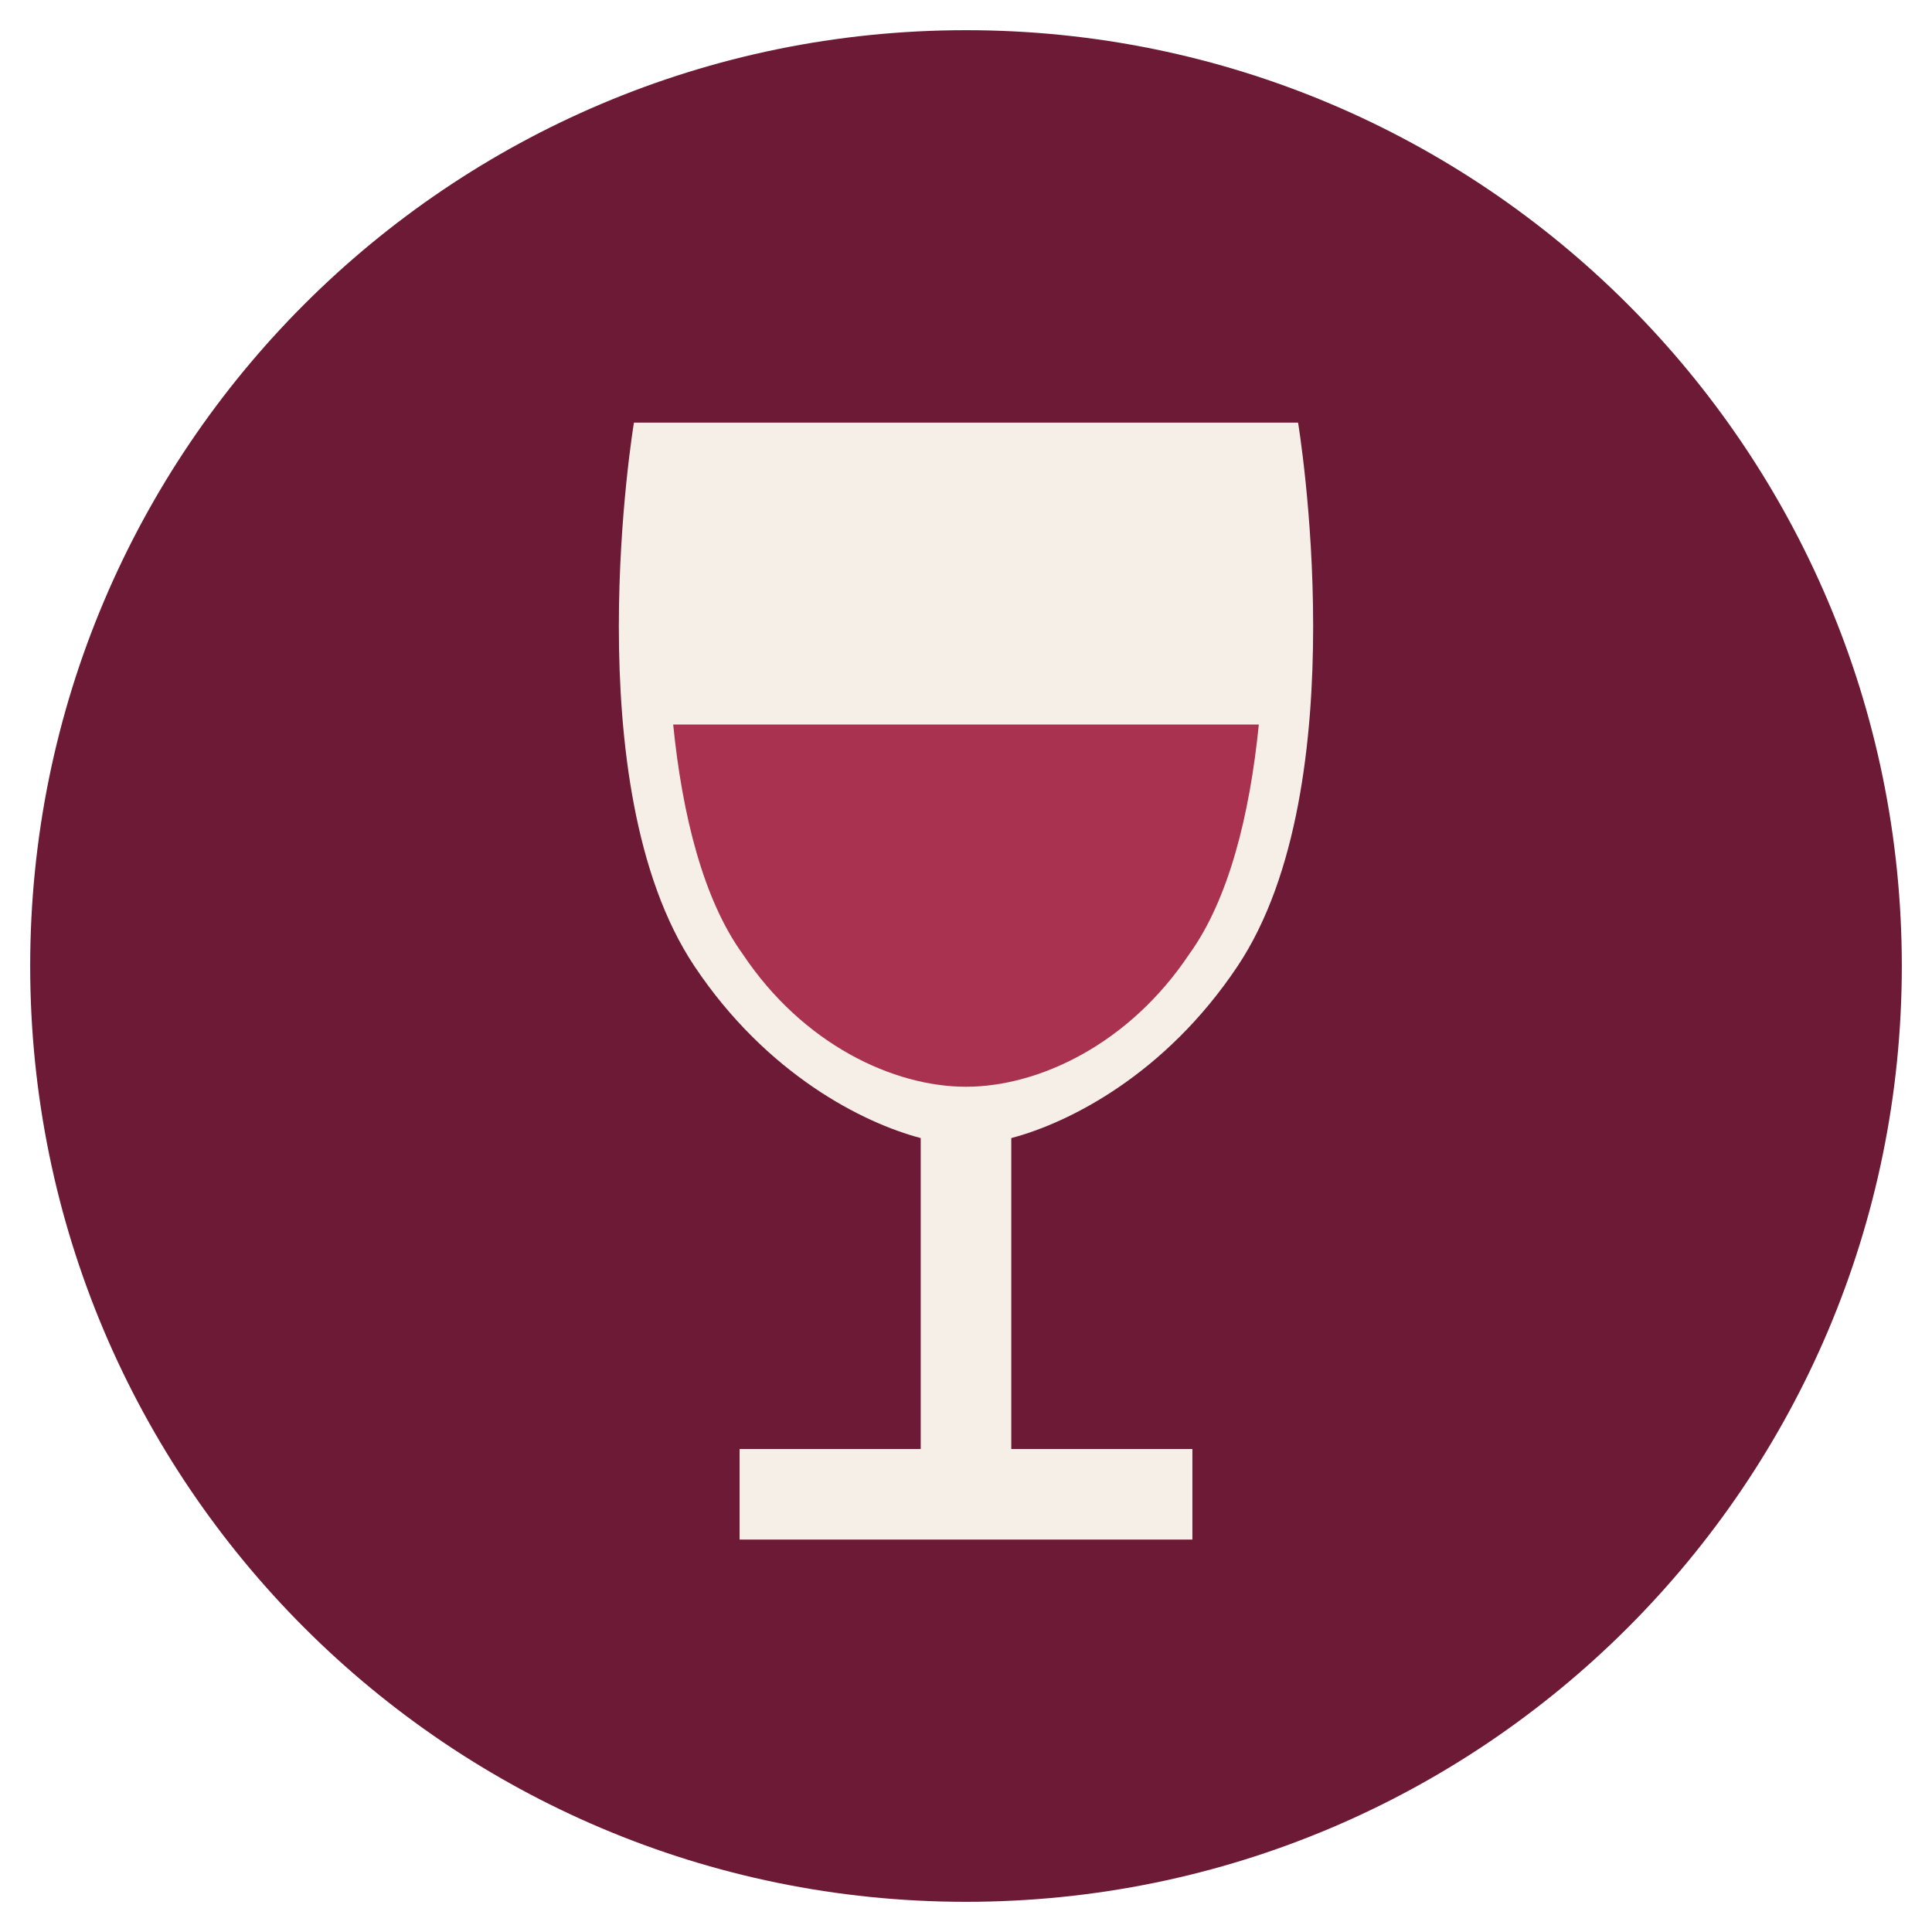
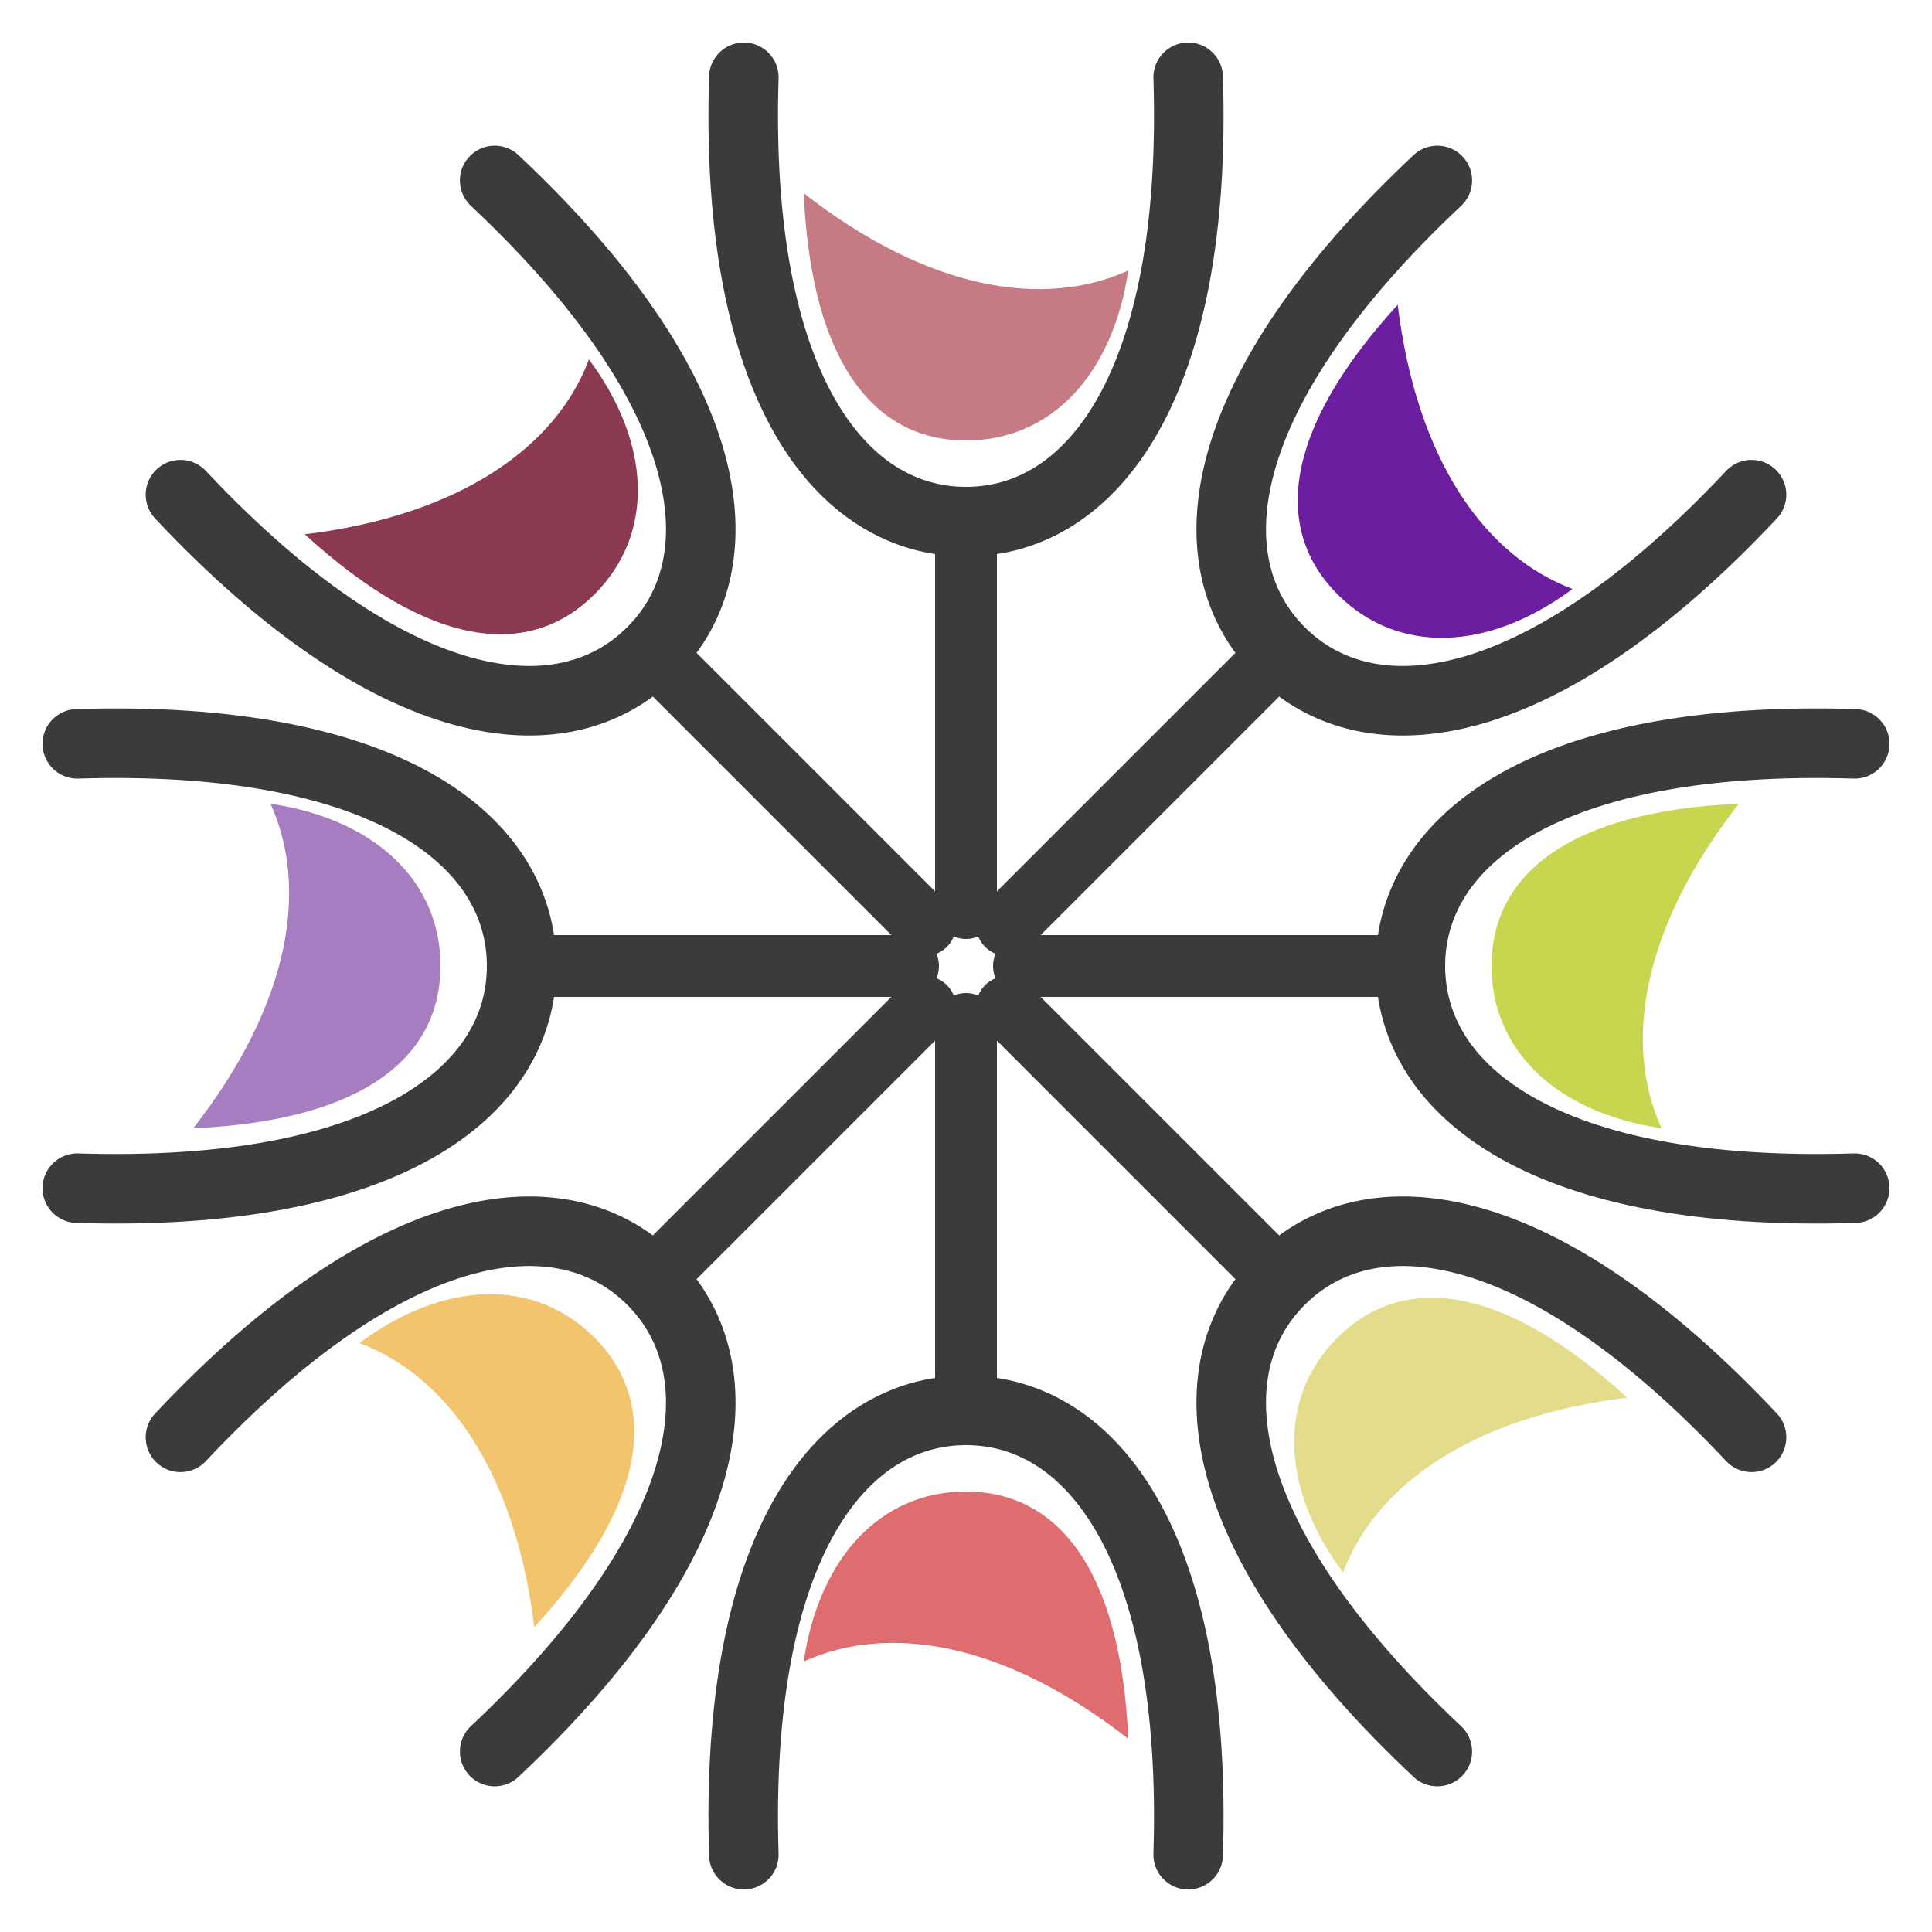
- <svg xmlns="http://www.w3.org/2000/svg" viewBox="0 0 64 64">
-   <circle cx="32" cy="32" r="31" fill="#6d1a36" />
-   <path d="M21 14h22c0 0 2 12-2 18c-2.4 3.6-5.6 5.2-7.5 5.7V48h6v3H24.5v-3h6V37.7C28.6 37.2 25.4 35.6 23 32c-4-6-2-18-2-18z" fill="#f6efe7" />
-   <path d="M22.3 24h19.4c-.3 3-1 5.8-2.3 7.6c-2 3-5 4.4-7.4 4.4s-5.4-1.4-7.4-4.4c-1.3-1.8-2-4.6-2.3-7.6z" fill="#a8324f" />
+ <svg xmlns="http://www.w3.org/2000/svg" viewBox="-50 -50 100 100">
+   <defs>
+     <g id="taca">
+       <path d="M0 -3 V-23" stroke="#3b3b3d" stroke-width="3.2" stroke-linecap="round" fill="none" />
+       <path d="M-11.5 -46 C-12 -30 -6.5 -23 0 -23 C6.5 -23 12 -30 11.5 -46" stroke="#3b3b3d" stroke-width="3.6" stroke-linecap="round" fill="none" />
+     </g>
+     <path id="vinho" d="M-8.4 -40 C-8 -31 -4.6 -27.2 0 -27.2 C4.4 -27.2 7.6 -30.6 8.4 -36 C4 -34 -2 -35 -8.4 -40 Z" />
+   </defs>
+   <g>
+     <use href="#taca" />
+     <use href="#vinho" fill="#c67b84" />
+   </g>
+   <g transform="rotate(45)">
+     <use href="#taca" />
+     <use href="#vinho" fill="#6b1fa0" />
+   </g>
+   <g transform="rotate(90)">
+     <use href="#taca" />
+     <use href="#vinho" fill="#c8d64f" />
+   </g>
+   <g transform="rotate(135)">
+     <use href="#taca" />
+     <use href="#vinho" fill="#e3dc8a" />
+   </g>
+   <g transform="rotate(180)">
+     <use href="#taca" />
+     <use href="#vinho" fill="#df6d70" />
+   </g>
+   <g transform="rotate(225)">
+     <use href="#taca" />
+     <use href="#vinho" fill="#f2c46e" />
+   </g>
+   <g transform="rotate(270)">
+     <use href="#taca" />
+     <use href="#vinho" fill="#a67dc0" />
+   </g>
+   <g transform="rotate(315)">
+     <use href="#taca" />
+     <use href="#vinho" fill="#8b3a52" />
+   </g>
</svg>
